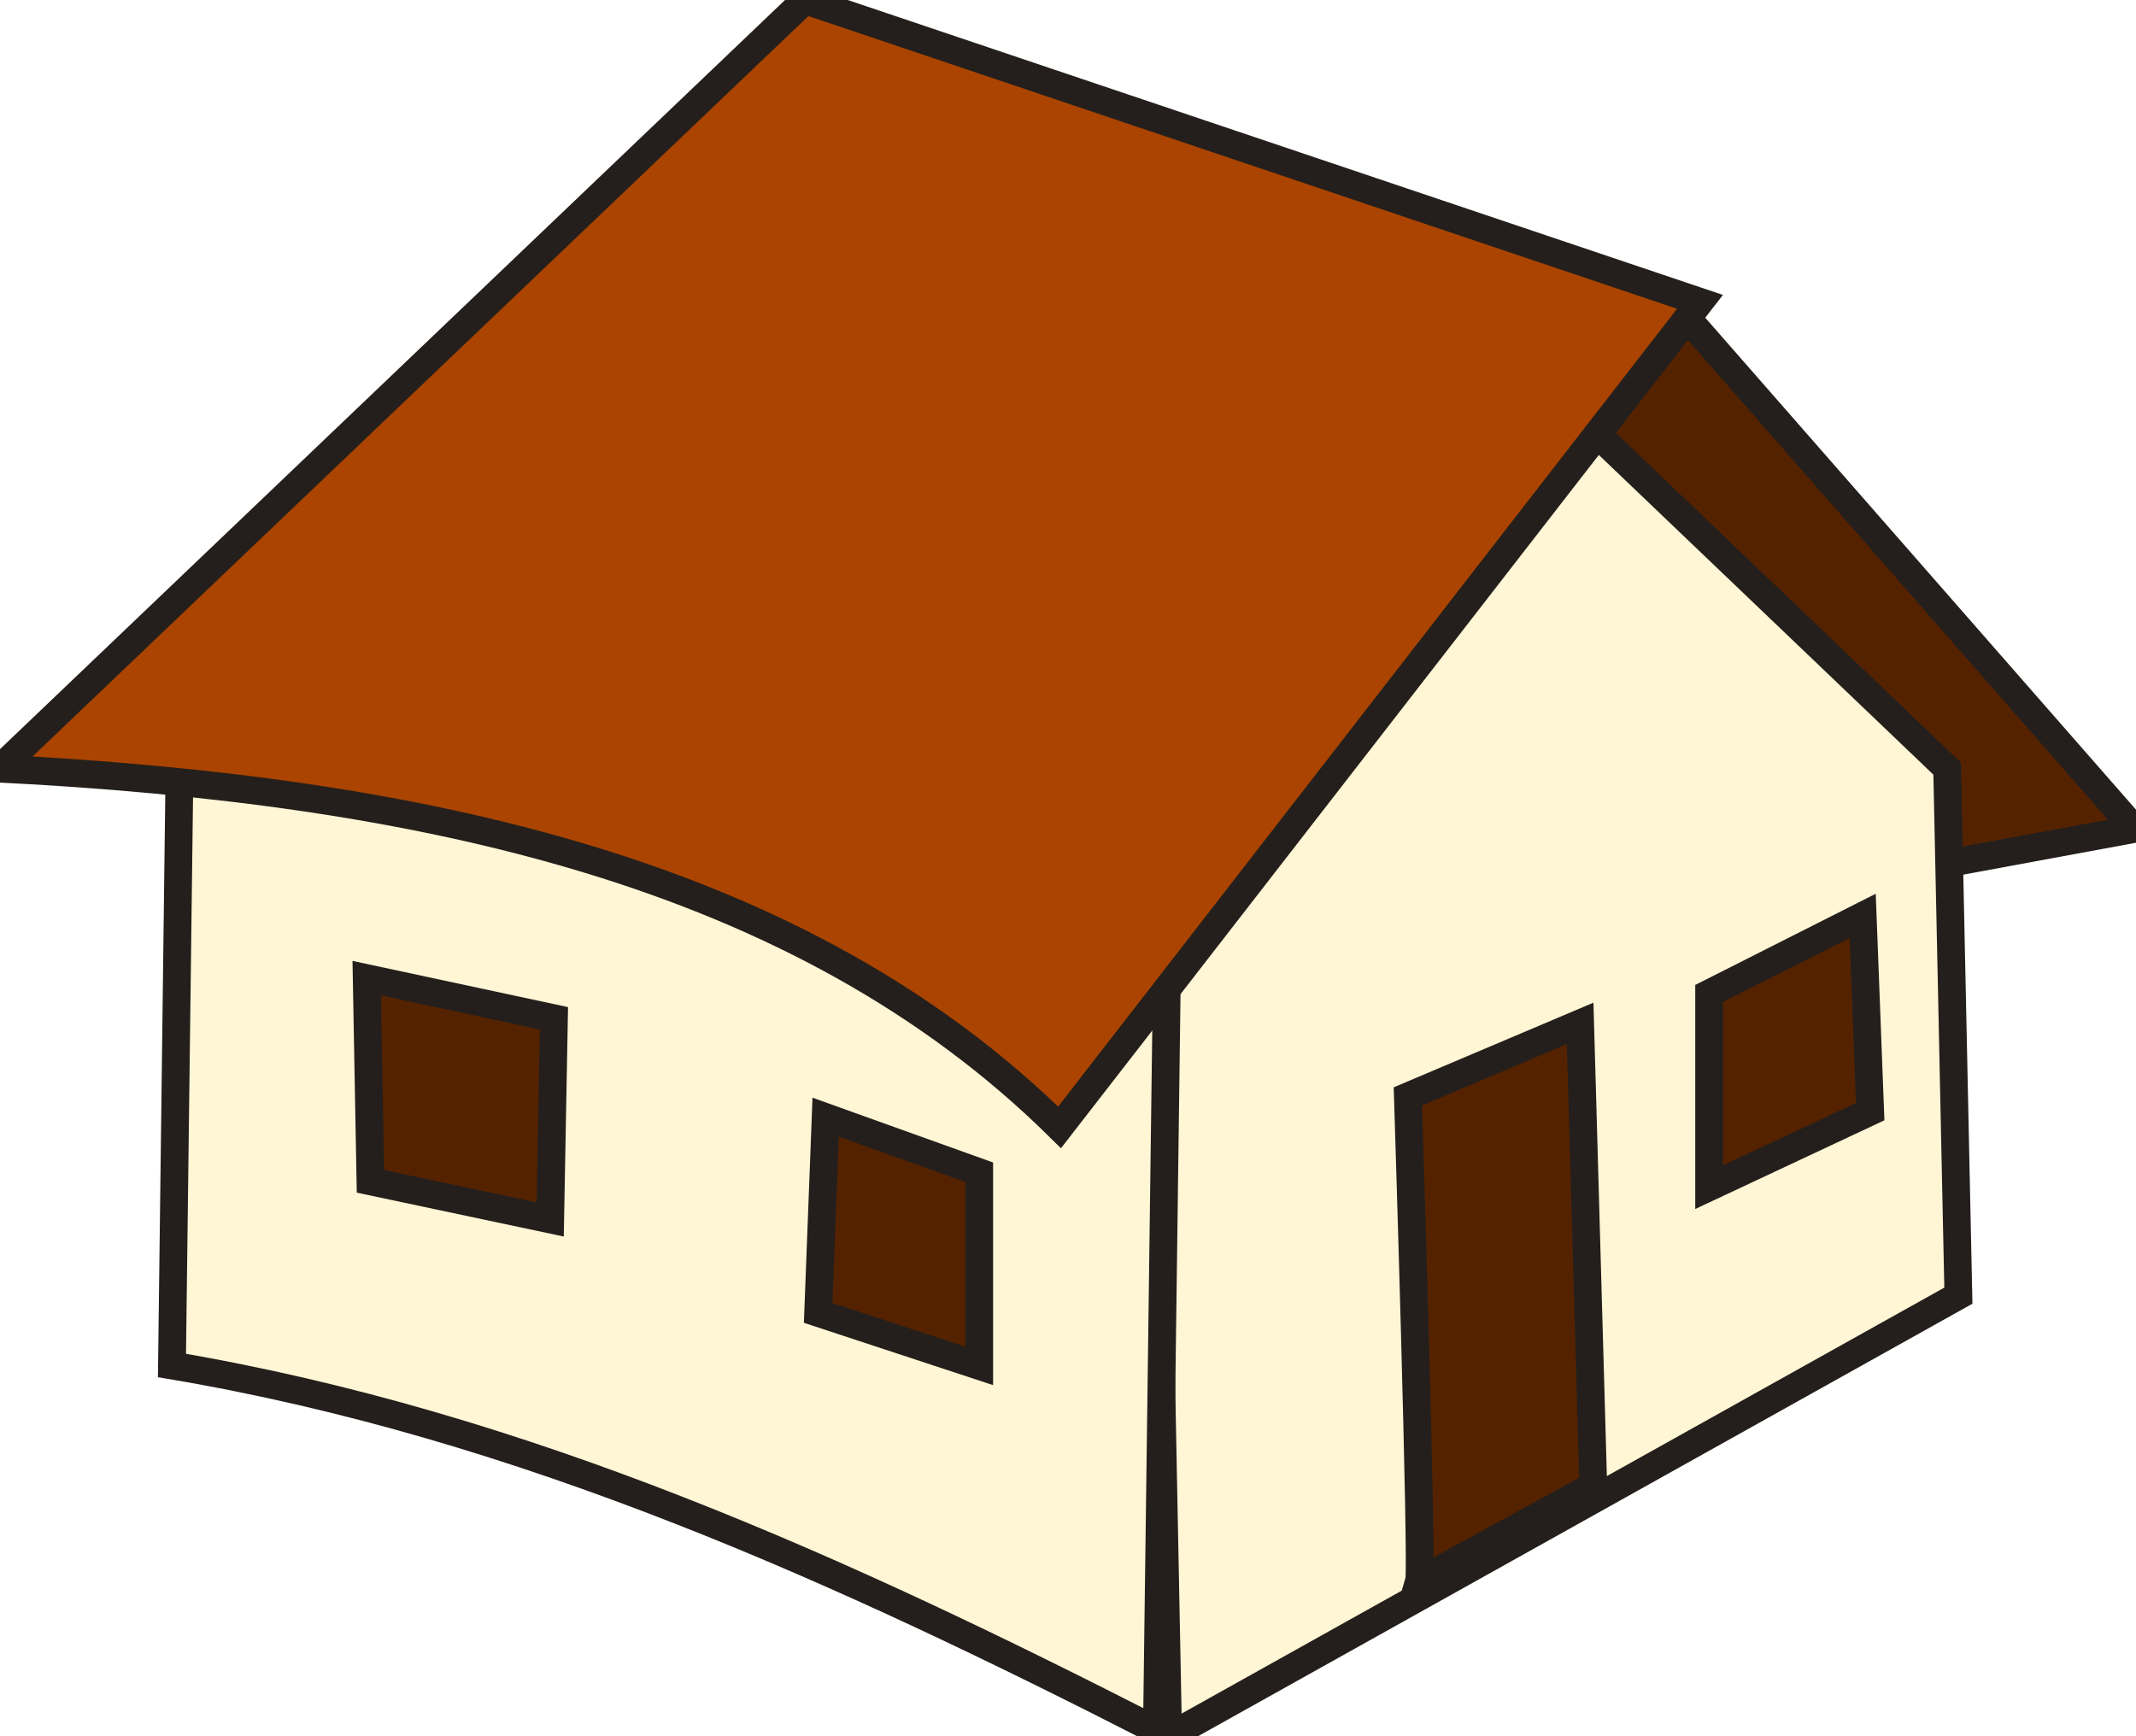
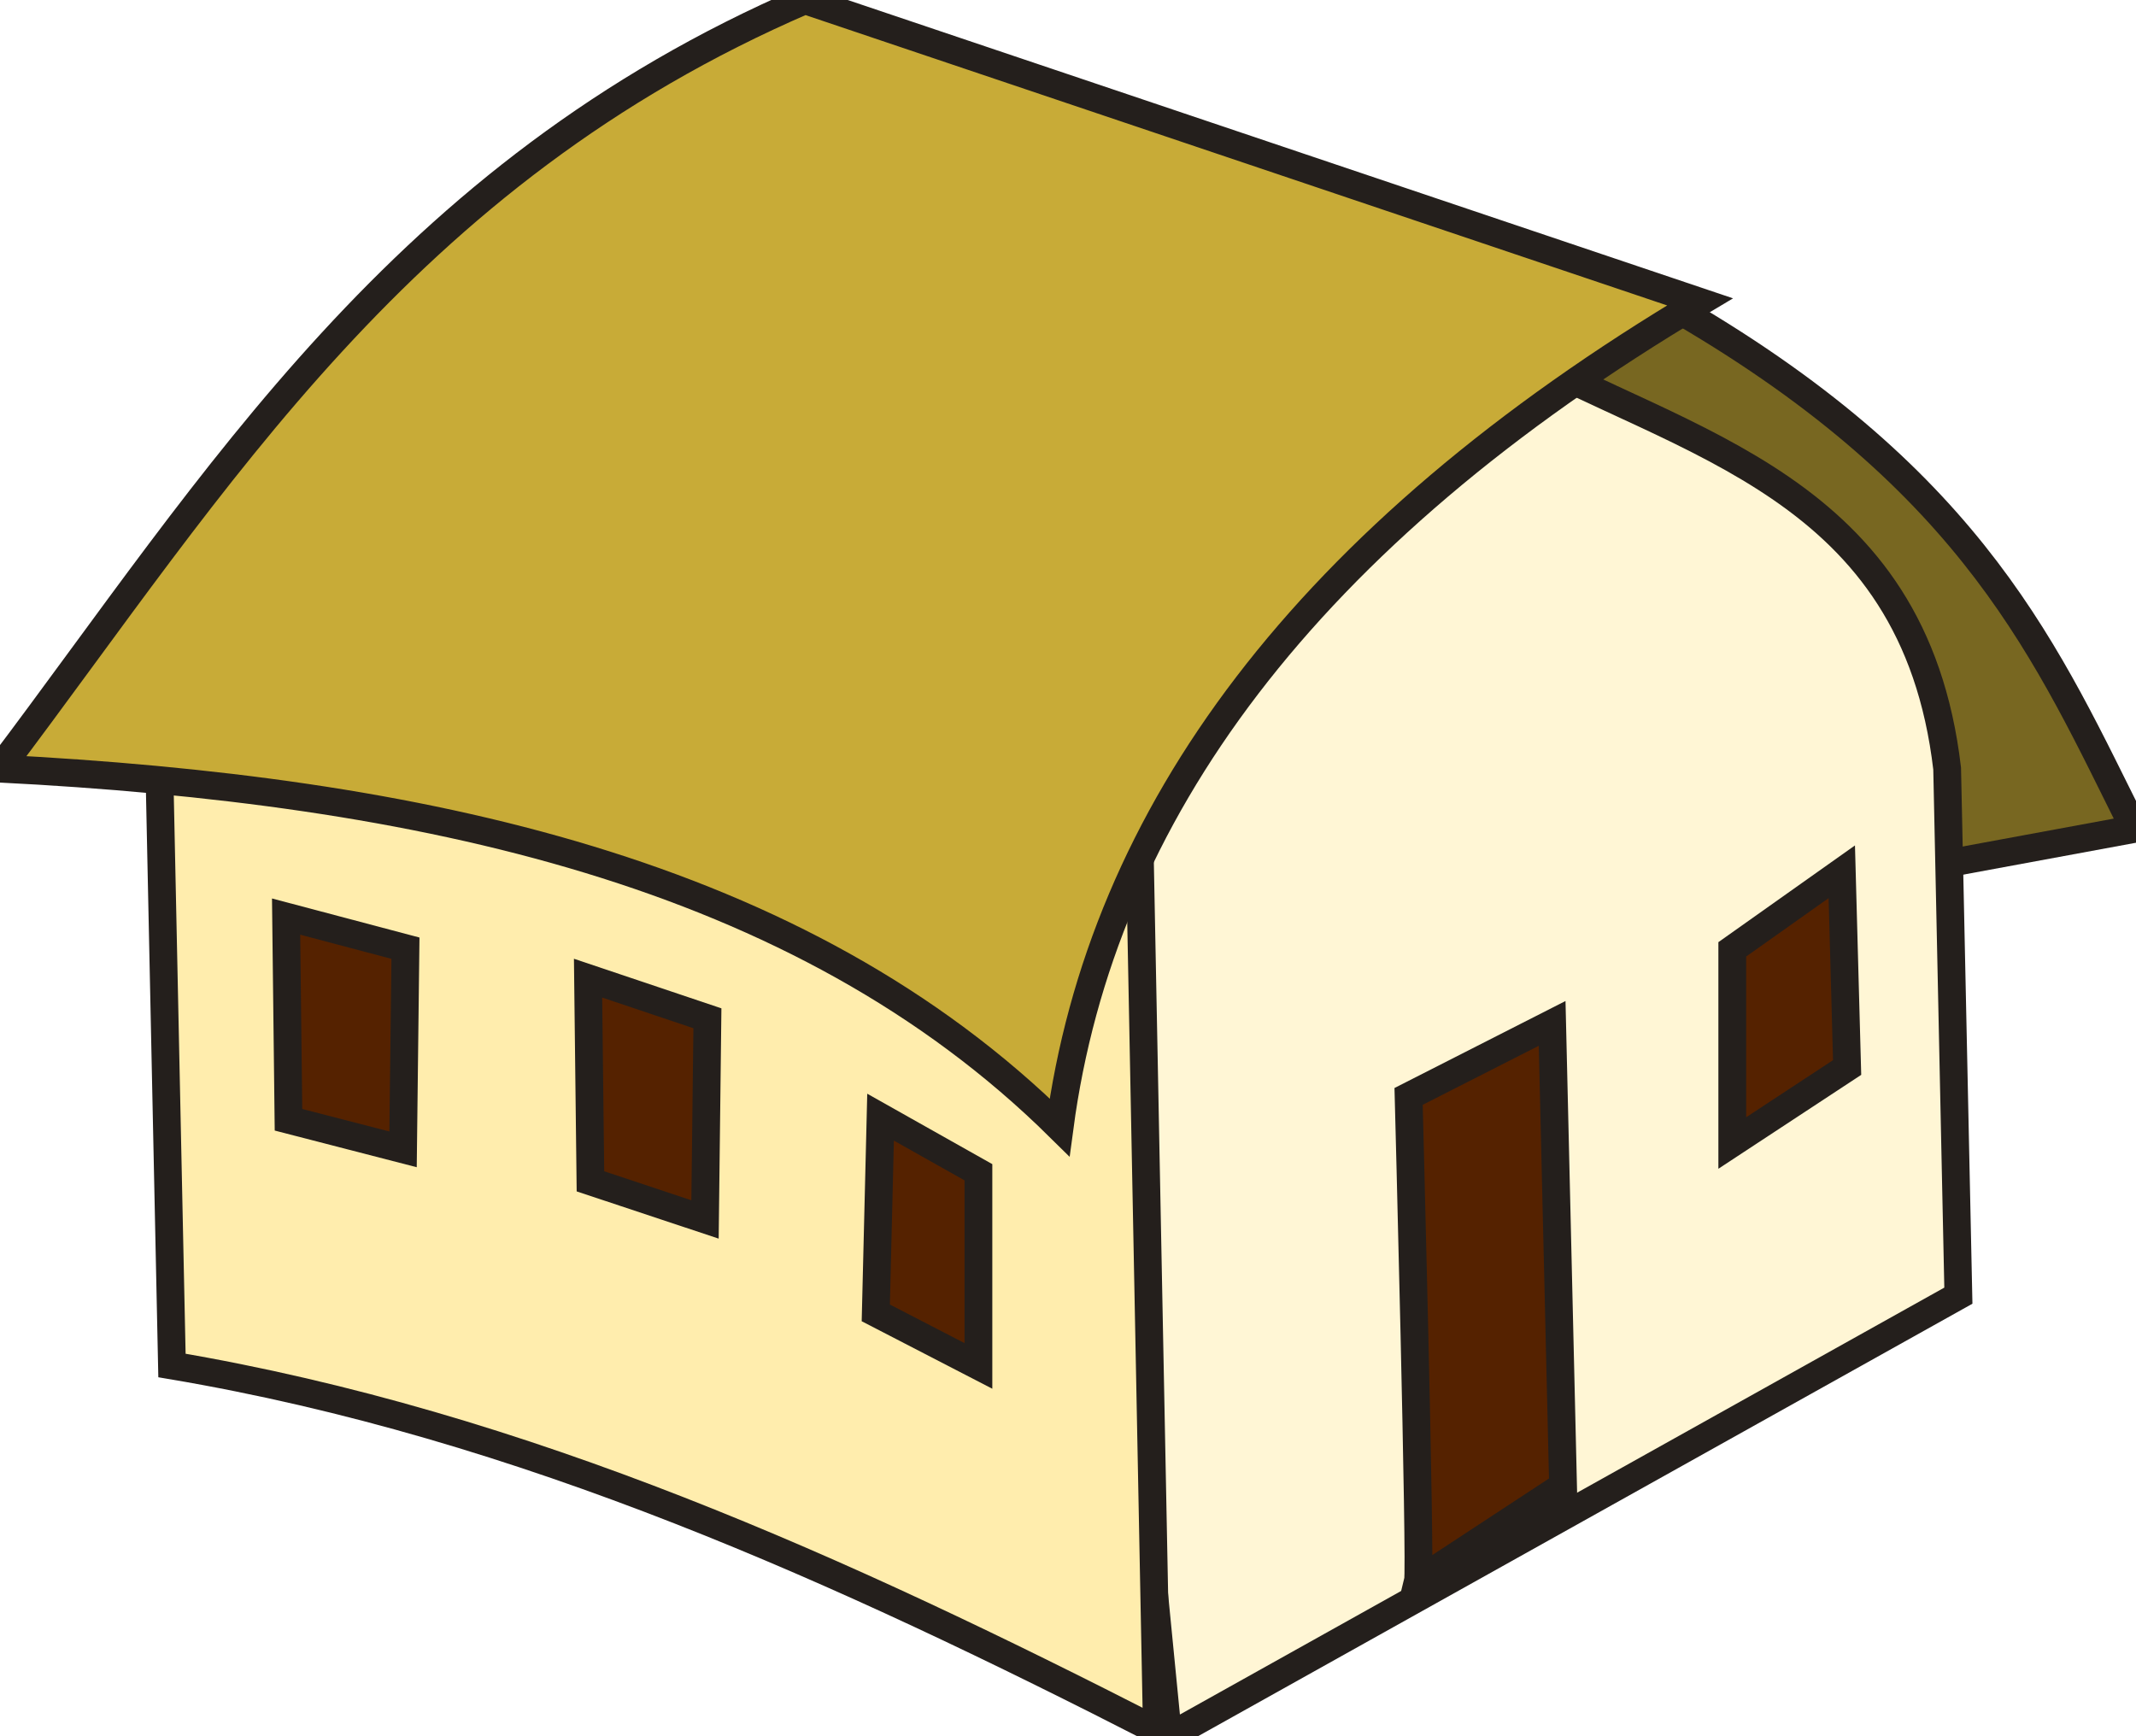
- <svg xmlns="http://www.w3.org/2000/svg" viewBox="0 0 500 406.37" width="500" height="406.37">
-   <g transform="scale(6.501951) translate(-143.2 -147.4)">
+ <svg xmlns="http://www.w3.org/2000/svg" viewBox="0 0 500 406.37" width="500" height="406.37" version="1.1" id="svg13">
+   <defs id="defs17" />
+   <g transform="scale(6.501951) translate(-143.2 -147.4)" id="g11">
    <g id="g3701">
-       <path style="fill:#552200;stroke:#241f1c;stroke-width:1" d="m 203.728,158.611 16.314,18.634 -16.719,3.087 -8.494,-20.692 z" id="path3647" />
-       <path style="fill:#fff6d5;stroke:#241f1c;stroke-width:1" d="m 184.582,175.53 0.674,34.41 28.449,-15.89 -0.404,-18.977 -15.91,-15.204 z" id="path3380" />
-       <path style="fill:#fff6d5;stroke:#241f1c;stroke-width:1" d="m 149.661,175.187 -0.27,21.377 c 12.698,2.148 24.183,7.384 35.46,13.147 l 0.404,-30.637 z" id="path3378" />
-       <path style="fill:#aa4400;stroke:#241f1c;stroke-width:1" d="m 172.178,147.408 -28.988,27.665 c 15.095,0.781 28.78,3.653 38.157,12.918 l 23.056,-29.723 z" id="path3376" />
-       <path style="fill:#552200;stroke:#241f1c;stroke-width:1" d="m 194.29,204.327 c 0.135,-0.457 -0.404,-17.451 -0.404,-17.451 l 6.202,-2.629 0.472,16.651 z" id="path3382" />
-       <path style="fill:#552200;stroke:#241f1c;stroke-width:1" d="m 156.537,189.934 -0.135,-7.316 6.741,1.445 -0.135,7.243 z" id="path3384" />
-       <path style="fill:#552200;stroke:#241f1c;stroke-width:1" d="m 172.655,194.67 0.27,-7.047 5.528,1.984 v 6.973 z" id="path3384-2" />
-       <path style="fill:#552200;stroke:#241f1c;stroke-width:1" d="m 210.53,187.424 -0.27,-7.047 -5.528,2.793 v 6.973 z" id="path3384-2-8" />
+       <path style="fill:#786721;stroke:#241f1c;stroke-width:1" d="m 203.728,158.611 c 10.635,6.211 13.206,12.423 16.314,18.634 l -16.719,3.087 -8.494,-20.692 z" id="path3647" />
+       <path style="fill:#fff6d5;stroke:#241f1c;stroke-width:1" d="m 181.934,176.06 3.322,33.88 28.449,-15.89 -0.404,-18.977 c -1.194,-10.205 -9.421,-11.619 -15.91,-15.204 z" id="path3380" />
+       <path style="fill:#ffedad;stroke:#241f1c;stroke-width:1;fill-opacity:1" d="m 148.866,171.744 0.525,24.82 c 12.698,2.148 24.183,7.384 35.46,13.147 l -0.655,-33.55 z" id="path3378" />
+       <path style="fill:#c8ab37;stroke:#241f1c;stroke-width:1" d="m 172.178,147.408 c -14.564,6.281 -21.183,17.329 -28.988,27.665 15.095,0.781 28.78,3.653 38.157,12.918 1.504,-11.281 8.842,-21.266 23.056,-29.723 z" id="path3376" />
+       <path style="fill:#552200;stroke:#241f1c;stroke-width:1" d="m 194.249,204.327 c 0.112,-0.457 -0.337,-17.451 -0.337,-17.451 l 5.168,-2.629 0.393,16.651 z" id="path3382" />
+       <path style="fill:#552200;stroke:#241f1c;stroke-width:1" d="m 164.457,189.934 -0.086,-7.316 4.297,1.445 -0.086,7.243 z" id="path3384" />
+       <path style="fill:#552200;stroke:#241f1c;stroke-width:1" d="m 153.586,187.717 -0.086,-7.316 4.297,1.138 -0.086,7.243 z" id="path3384-25" />
+       <path style="fill:#552200;stroke:#241f1c;stroke-width:1" d="m 174.73,194.67 0.172,-7.047 3.523,1.984 v 6.973 z" id="path3384-2" />
+       <path style="fill:#552200;stroke:#241f1c;stroke-width:1" d="m 209.7,185.835 -0.192,-7.047 -3.943,2.793 v 6.973 z" id="path3384-2-8" />
    </g>
  </g>
</svg>
